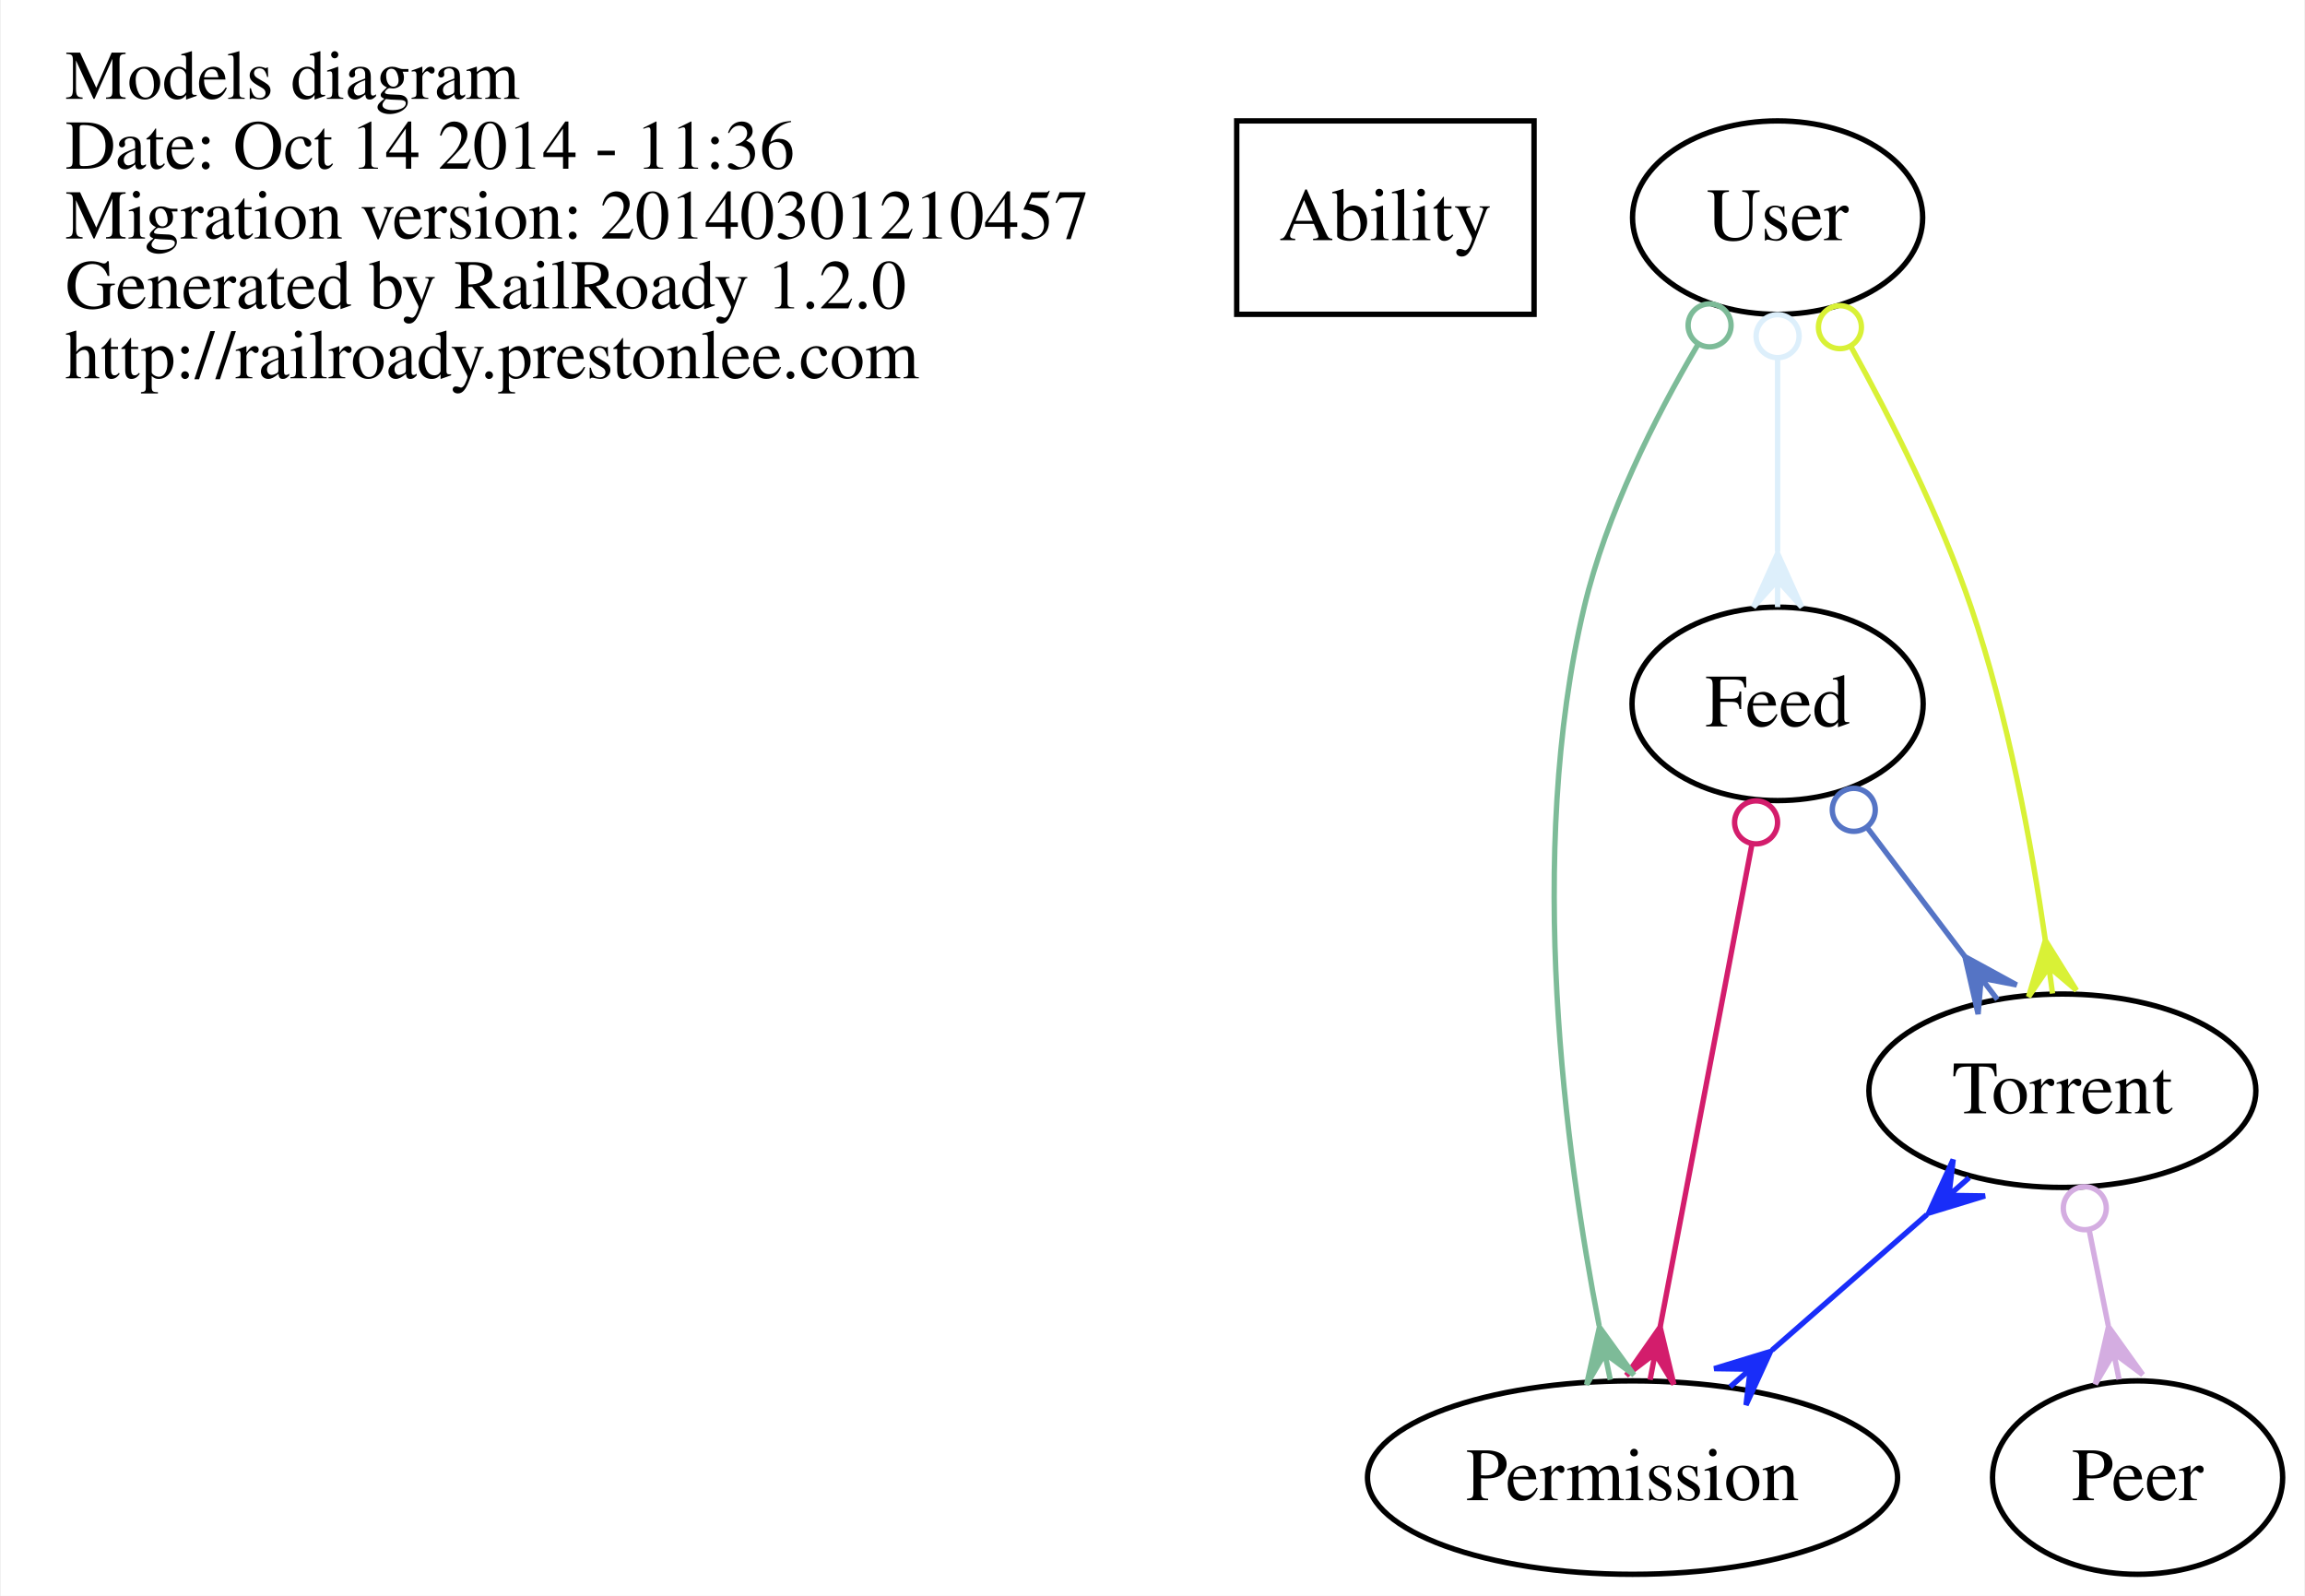
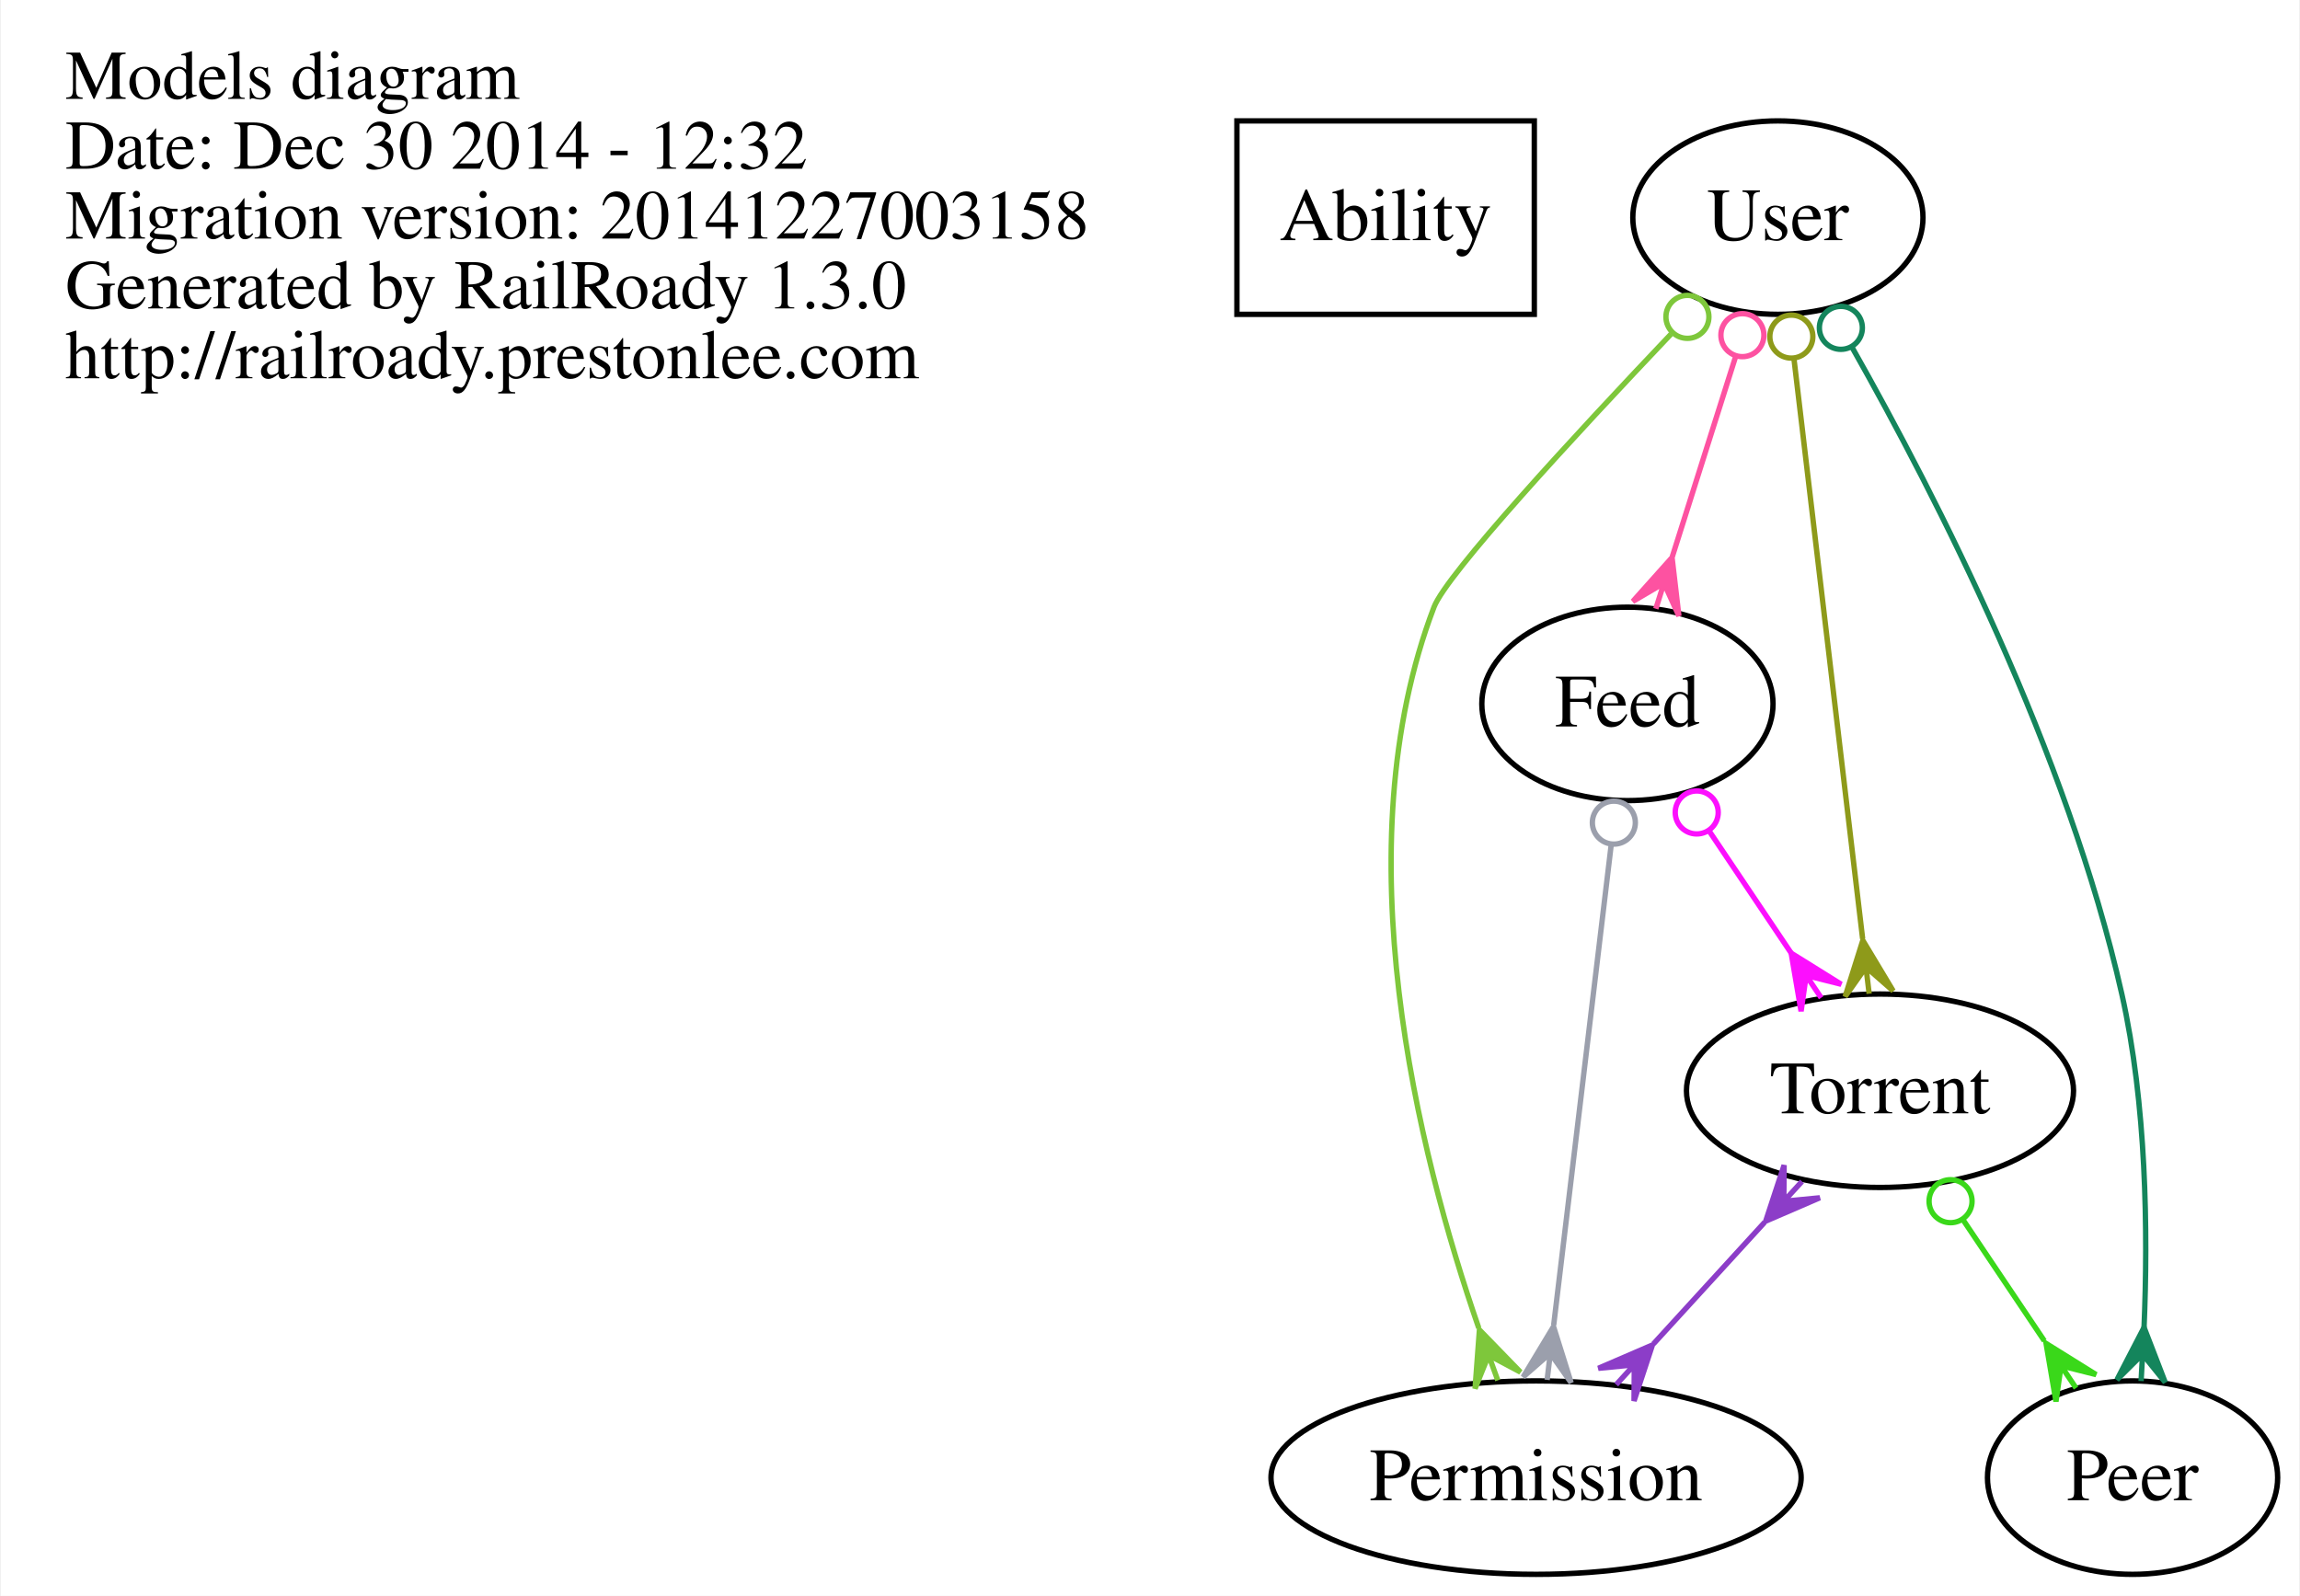
- <svg xmlns="http://www.w3.org/2000/svg" width="429pt" height="297pt" viewBox="0.00 0.00 428.69 297.00">
+ <svg xmlns="http://www.w3.org/2000/svg" width="428pt" height="297pt" viewBox="0.00 0.00 427.69 297.00">
  <g id="graph0" class="graph" transform="scale(1 1) rotate(0) translate(4 293)">
-     <polygon fill="white" stroke="none" points="-4,4 -4,-293 424.688,-293 424.688,4 -4,4" />
+     <polygon fill="white" stroke="none" points="-4,4 -4,-293 423.688,-293 423.688,4 -4,4" />
    <g id="node1" class="node">
      <text text-anchor="start" x="8" y="-274.6" font-family="Times,serif" font-size="13.00">Models diagram</text>
-       <text text-anchor="start" x="8" y="-261.6" font-family="Times,serif" font-size="13.00">Date: Oct 14 2014 - 11:36</text>
-       <text text-anchor="start" x="8" y="-248.6" font-family="Times,serif" font-size="13.00">Migration version: 20140301210457</text>
-       <text text-anchor="start" x="8" y="-235.6" font-family="Times,serif" font-size="13.00">Generated by RailRoady 1.2.0</text>
+       <text text-anchor="start" x="8" y="-261.6" font-family="Times,serif" font-size="13.00">Date: Dec 30 2014 - 12:32</text>
+       <text text-anchor="start" x="8" y="-248.6" font-family="Times,serif" font-size="13.00">Migration version: 20141227003158</text>
+       <text text-anchor="start" x="8" y="-235.6" font-family="Times,serif" font-size="13.00">Generated by RailRoady 1.3.0</text>
      <text text-anchor="start" x="8" y="-222.6" font-family="Times,serif" font-size="13.00">http://railroady.prestonlee.com</text>
    </g>
    <g id="node2" class="node">
      <polygon fill="none" stroke="black" points="281.358,-270.5 226.018,-270.5 226.018,-234.5 281.358,-234.5 281.358,-270.5" />
      <text text-anchor="middle" x="253.688" y="-248.3" font-family="Times,serif" font-size="14.00">Ability</text>
    </g>
    <g id="node3" class="node">
-       <ellipse fill="none" stroke="black" cx="326.688" cy="-162" rx="27.096" ry="18" />
-       <text text-anchor="middle" x="326.688" y="-157.8" font-family="Times,serif" font-size="14.00">Feed</text>
+       <ellipse fill="none" stroke="black" cx="298.688" cy="-162" rx="27.096" ry="18" />
+       <text text-anchor="middle" x="298.688" y="-157.8" font-family="Times,serif" font-size="14.00">Feed</text>
    </g>
    <g id="node5" class="node">
-       <ellipse fill="none" stroke="black" cx="299.688" cy="-18" rx="49.329" ry="18" />
-       <text text-anchor="middle" x="299.688" y="-13.8" font-family="Times,serif" font-size="14.00">Permission</text>
+       <ellipse fill="none" stroke="black" cx="281.688" cy="-18" rx="49.329" ry="18" />
+       <text text-anchor="middle" x="281.688" y="-13.8" font-family="Times,serif" font-size="14.00">Permission</text>
    </g>
    <g id="edge2" class="edge">
-       <path fill="none" stroke="#d31d6c" d="M321.921,-135.929C317.128,-110.725 309.764,-71.994 304.84,-46.095" />
-       <ellipse fill="none" stroke="#d31d6c" cx="322.684" cy="-139.942" rx="4" ry="4" />
-       <polygon fill="#d31d6c" stroke="#d31d6c" points="304.824,-46.013 307.377,-35.349 303.89,-41.101 302.956,-36.189 302.956,-36.189 302.956,-36.189 303.89,-41.101 298.535,-37.03 304.824,-46.013 304.824,-46.013" />
+       <path fill="none" stroke="#9b9fac" d="M295.642,-135.558C292.635,-110.444 288.052,-72.164 284.967,-46.393" />
+       <ellipse fill="none" stroke="#9b9fac" cx="296.162" cy="-139.9" rx="4" ry="4" />
+       <polygon fill="#9b9fac" stroke="#9b9fac" points="284.934,-46.118 288.214,-35.654 284.34,-41.154 283.746,-36.189 283.746,-36.189 283.746,-36.189 284.34,-41.154 279.278,-36.724 284.934,-46.118 284.934,-46.118" />
    </g>
    <g id="node6" class="node">
-       <ellipse fill="none" stroke="black" cx="379.688" cy="-90" rx="36.014" ry="18" />
-       <text text-anchor="middle" x="379.688" y="-85.8" font-family="Times,serif" font-size="14.00">Torrent</text>
+       <ellipse fill="none" stroke="black" cx="345.688" cy="-90" rx="36.014" ry="18" />
+       <text text-anchor="middle" x="345.688" y="-85.8" font-family="Times,serif" font-size="14.00">Torrent</text>
    </g>
    <g id="edge1" class="edge">
-       <path fill="none" stroke="#5574c5" d="M343.382,-138.951C349.148,-131.336 355.635,-122.768 361.514,-115.004" />
-       <ellipse fill="none" stroke="#5574c5" cx="340.865" cy="-142.276" rx="4" ry="4" />
-       <polygon fill="#5574c5" stroke="#5574c5" points="361.554,-114.95 371.178,-109.694 364.573,-110.963 367.591,-106.977 367.591,-106.977 367.591,-106.977 364.573,-110.963 364.003,-104.261 361.554,-114.95 361.554,-114.95" />
+       <path fill="none" stroke="#fc0ffe" d="M313.856,-138.409C318.744,-131.129 324.184,-123.027 329.164,-115.61" />
+       <ellipse fill="none" stroke="#fc0ffe" cx="311.583" cy="-141.795" rx="4" ry="4" />
+       <polygon fill="#fc0ffe" stroke="#fc0ffe" points="329.164,-115.609 338.475,-109.815 331.952,-111.458 334.739,-107.307 334.739,-107.307 334.739,-107.307 331.952,-111.458 331.003,-104.799 329.164,-115.609 329.164,-115.609" />
    </g>
    <g id="node4" class="node">
-       <ellipse fill="none" stroke="black" cx="393.688" cy="-18" rx="27" ry="18" />
-       <text text-anchor="middle" x="393.688" y="-13.8" font-family="Times,serif" font-size="14.00">Peer</text>
+       <ellipse fill="none" stroke="black" cx="392.688" cy="-18" rx="27" ry="18" />
+       <text text-anchor="middle" x="392.688" y="-13.8" font-family="Times,serif" font-size="14.00">Peer</text>
    </g>
    <g id="edge3" class="edge">
-       <path fill="none" stroke="#d4ade1" d="M384.69,-63.987C385.838,-58.249 387.064,-52.121 388.229,-46.293" />
-       <ellipse fill="none" stroke="#d4ade1" cx="383.861" cy="-68.133" rx="4" ry="4" />
-       <polygon fill="#d4ade1" stroke="#d4ade1" points="388.271,-46.081 394.645,-37.158 389.252,-41.178 390.233,-36.275 390.233,-36.275 390.233,-36.275 389.252,-41.178 385.82,-35.393 388.271,-46.081 388.271,-46.081" />
+       <path fill="none" stroke="#3ad81a" d="M361.157,-65.961C366.001,-58.746 371.362,-50.761 376.27,-43.452" />
+       <ellipse fill="none" stroke="#3ad81a" cx="358.818" cy="-69.444" rx="4" ry="4" />
+       <polygon fill="#3ad81a" stroke="#3ad81a" points="376.595,-42.968 385.905,-37.174 379.382,-38.817 382.169,-34.666 382.169,-34.666 382.169,-34.666 379.382,-38.817 378.433,-32.157 376.595,-42.968 376.595,-42.968" />
    </g>
    <g id="edge4" class="edge">
-       <path fill="none" stroke="#192df9" d="M354.486,-66.948C345.291,-58.903 334.883,-49.795 325.625,-41.695" />
-       <polygon fill="#192df9" stroke="#192df9" points="354.803,-67.226 359.366,-77.198 358.566,-70.519 362.329,-73.811 362.329,-73.811 362.329,-73.811 358.566,-70.519 365.292,-70.424 354.803,-67.226 354.803,-67.226" />
-       <polygon fill="#192df9" stroke="#192df9" points="325.371,-41.473 320.809,-31.502 321.609,-38.181 317.846,-34.888 317.846,-34.888 317.846,-34.888 321.609,-38.181 314.882,-38.275 325.371,-41.473 325.371,-41.473" />
+       <path fill="none" stroke="#8c3dc8" d="M324.228,-65.528C317.566,-58.242 310.218,-50.205 303.531,-42.891" />
+       <polygon fill="#8c3dc8" stroke="#8c3dc8" points="324.417,-65.736 327.844,-76.152 327.791,-69.426 331.165,-73.116 331.165,-73.116 331.165,-73.116 327.791,-69.426 334.486,-70.079 324.417,-65.736 324.417,-65.736" />
+       <polygon fill="#8c3dc8" stroke="#8c3dc8" points="303.345,-42.687 299.918,-32.27 299.971,-38.997 296.597,-35.307 296.597,-35.307 296.597,-35.307 299.971,-38.997 293.276,-38.343 303.345,-42.687 303.345,-42.687" />
    </g>
    <g id="node7" class="node">
      <ellipse fill="none" stroke="black" cx="326.688" cy="-252.5" rx="27" ry="18" />
      <text text-anchor="middle" x="326.688" y="-248.3" font-family="Times,serif" font-size="14.00">User</text>
    </g>
    <g id="edge6" class="edge">
-       <path fill="none" stroke="#ddeffb" d="M326.688,-226.189C326.688,-214.971 326.688,-201.752 326.688,-190.311" />
-       <ellipse fill="none" stroke="#ddeffb" cx="326.688" cy="-230.436" rx="4" ry="4" />
-       <polygon fill="#ddeffb" stroke="#ddeffb" points="326.688,-190.011 331.188,-180.011 326.688,-185.011 326.688,-180.011 326.688,-180.011 326.688,-180.011 326.688,-185.011 322.188,-180.011 326.688,-190.011 326.688,-190.011" />
+       <path fill="none" stroke="#fd52a1" d="M318.794,-226.55C315.129,-214.965 310.769,-201.185 307.047,-189.422" />
+       <ellipse fill="none" stroke="#fd52a1" cx="320.082" cy="-230.623" rx="4" ry="4" />
+       <polygon fill="#fd52a1" stroke="#fd52a1" points="306.991,-189.245 308.265,-178.354 305.483,-184.478 303.975,-179.711 303.975,-179.711 303.975,-179.711 305.483,-184.478 299.685,-181.069 306.991,-189.245 306.991,-189.245" />
+     </g>
+     <g id="edge8" class="edge">
+       <path fill="none" stroke="#14855c" d="M340.563,-228.231C356.164,-200.648 380.631,-152.763 390.688,-108 395.282,-87.549 395.57,-63.788 394.825,-45.964" />
+       <ellipse fill="none" stroke="#14855c" cx="338.408" cy="-231.984" rx="4" ry="4" />
+       <polygon fill="#14855c" stroke="#14855c" points="394.824,-45.956 398.767,-35.724 394.549,-40.964 394.274,-35.971 394.274,-35.971 394.274,-35.971 394.549,-40.964 389.781,-36.219 394.824,-45.956 394.824,-45.956" />
    </g>
    <g id="edge7" class="edge">
-       <path fill="none" stroke="#7dbb98" d="M311.818,-228.81C303.834,-215.252 294.807,-197.341 290.688,-180 279.76,-133.995 287.17,-78.61 293.477,-46.25" />
-       <ellipse fill="none" stroke="#7dbb98" cx="314.029" cy="-232.446" rx="4" ry="4" />
-       <polygon fill="#7dbb98" stroke="#7dbb98" points="293.528,-46 299.953,-37.113 294.537,-41.103 295.545,-36.205 295.545,-36.205 295.545,-36.205 294.537,-41.103 291.138,-35.298 293.528,-46 293.528,-46" />
+       <path fill="none" stroke="#7ec73b" d="M306.807,-230.835C288.903,-211.983 265.039,-186.152 262.688,-180 245.552,-135.163 259.679,-78.614 271.021,-45.855" />
+       <ellipse fill="none" stroke="#7ec73b" cx="309.851" cy="-234.028" rx="4" ry="4" />
+       <polygon fill="#7ec73b" stroke="#7ec73b" points="271.15,-45.501 278.792,-37.636 272.856,-40.801 274.562,-36.101 274.562,-36.101 274.562,-36.101 272.856,-40.801 270.332,-34.565 271.15,-45.501 271.15,-45.501" />
    </g>
    <g id="edge5" class="edge">
-       <path fill="none" stroke="#d9f136" d="M340.35,-228.462C347.929,-214.788 356.953,-196.876 362.688,-180 369.552,-159.8 373.915,-136.025 376.5,-118.131" />
-       <ellipse fill="none" stroke="#d9f136" cx="338.288" cy="-232.108" rx="4" ry="4" />
-       <polygon fill="#d9f136" stroke="#d9f136" points="376.517,-118.001 382.313,-108.692 377.185,-113.046 377.854,-108.091 377.854,-108.091 377.854,-108.091 377.185,-113.046 373.394,-107.489 376.517,-118.001 376.517,-118.001" />
+       <path fill="none" stroke="#8e9a1a" d="M329.697,-226.079C333.178,-196.675 338.886,-148.455 342.458,-118.284" />
+       <ellipse fill="none" stroke="#8e9a1a" cx="329.191" cy="-230.351" rx="4" ry="4" />
+       <polygon fill="#8e9a1a" stroke="#8e9a1a" points="342.493,-117.983 348.138,-108.582 343.081,-113.018 343.669,-108.053 343.669,-108.053 343.669,-108.053 343.081,-113.018 339.2,-107.524 342.493,-117.983 342.493,-117.983" />
    </g>
  </g>
</svg>
